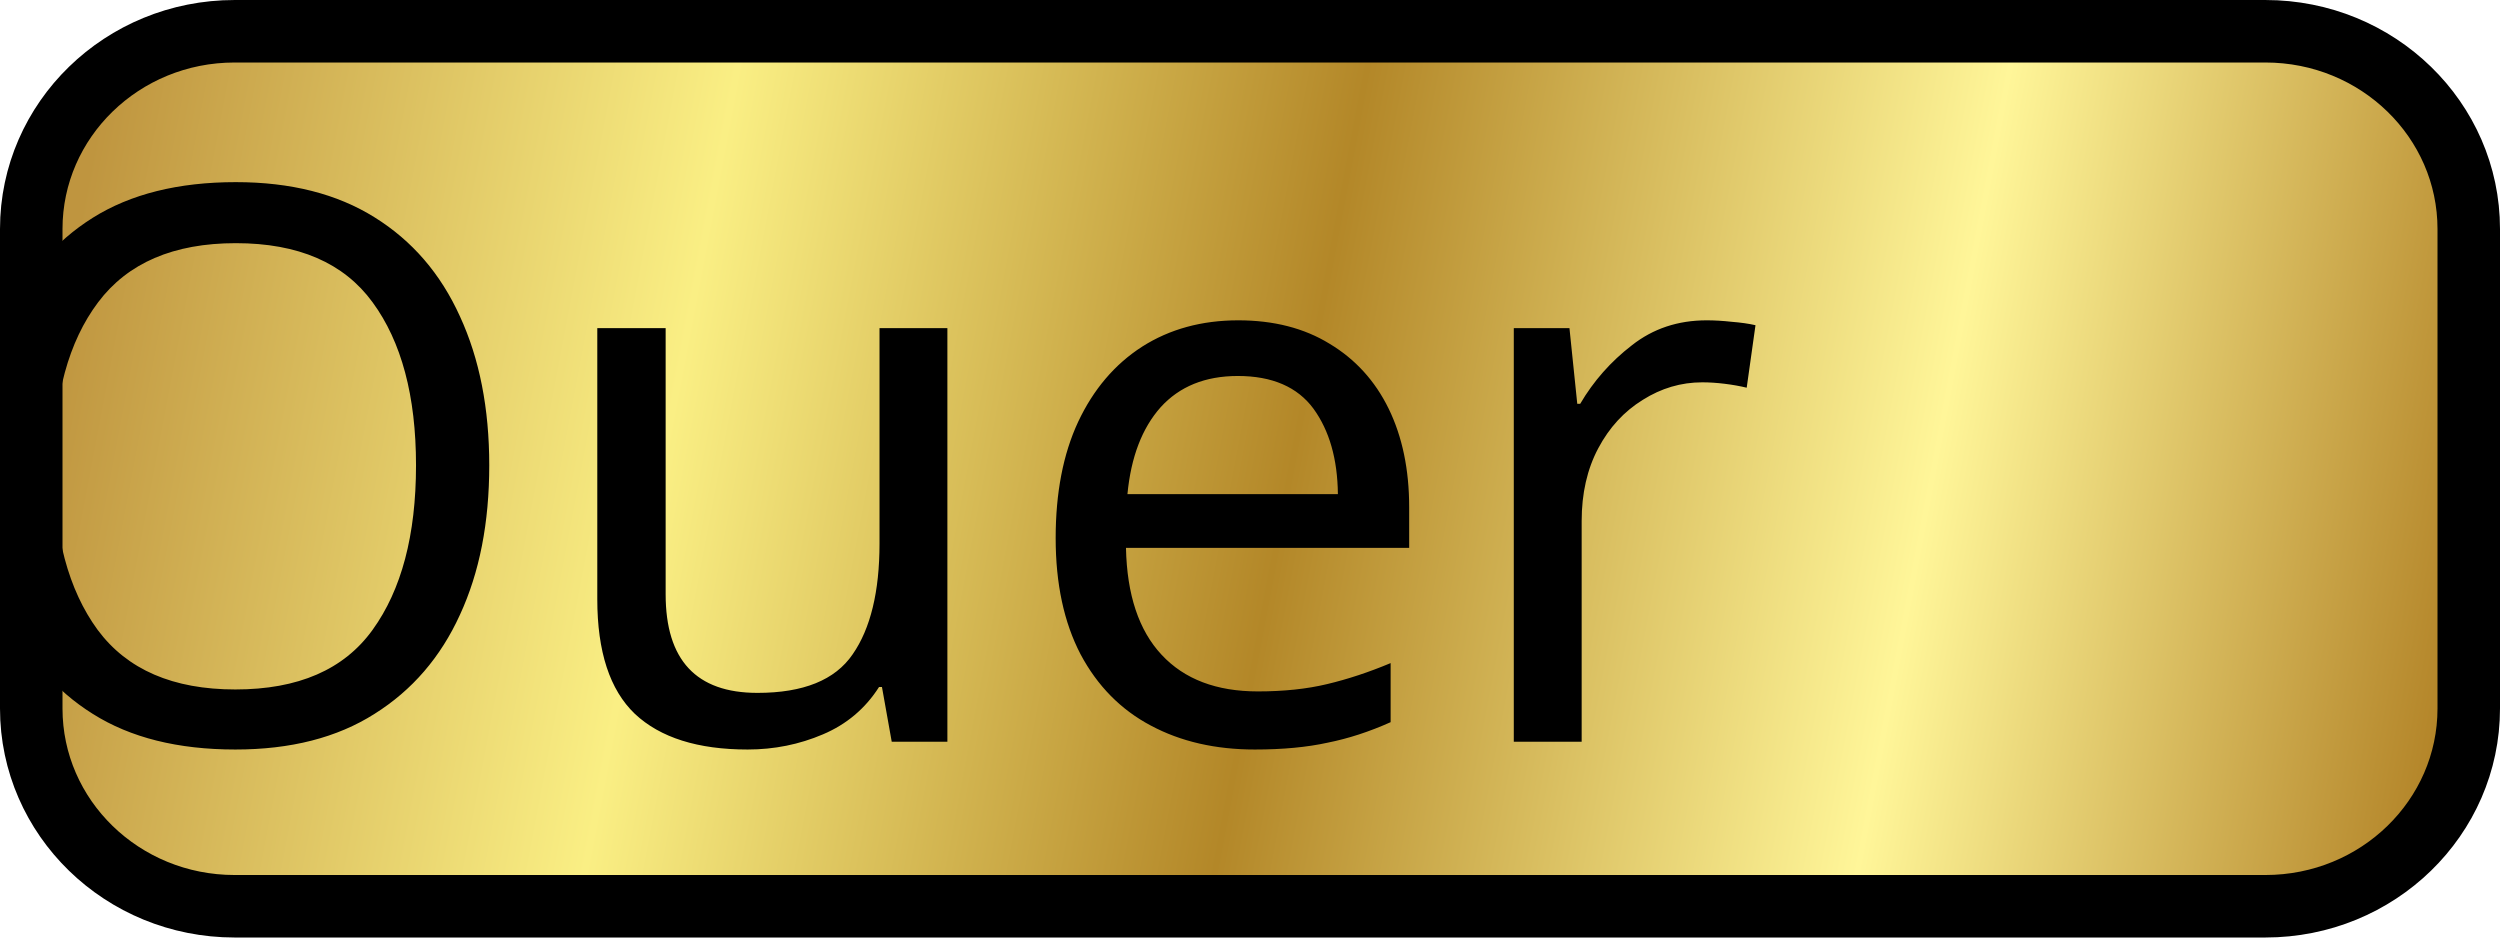
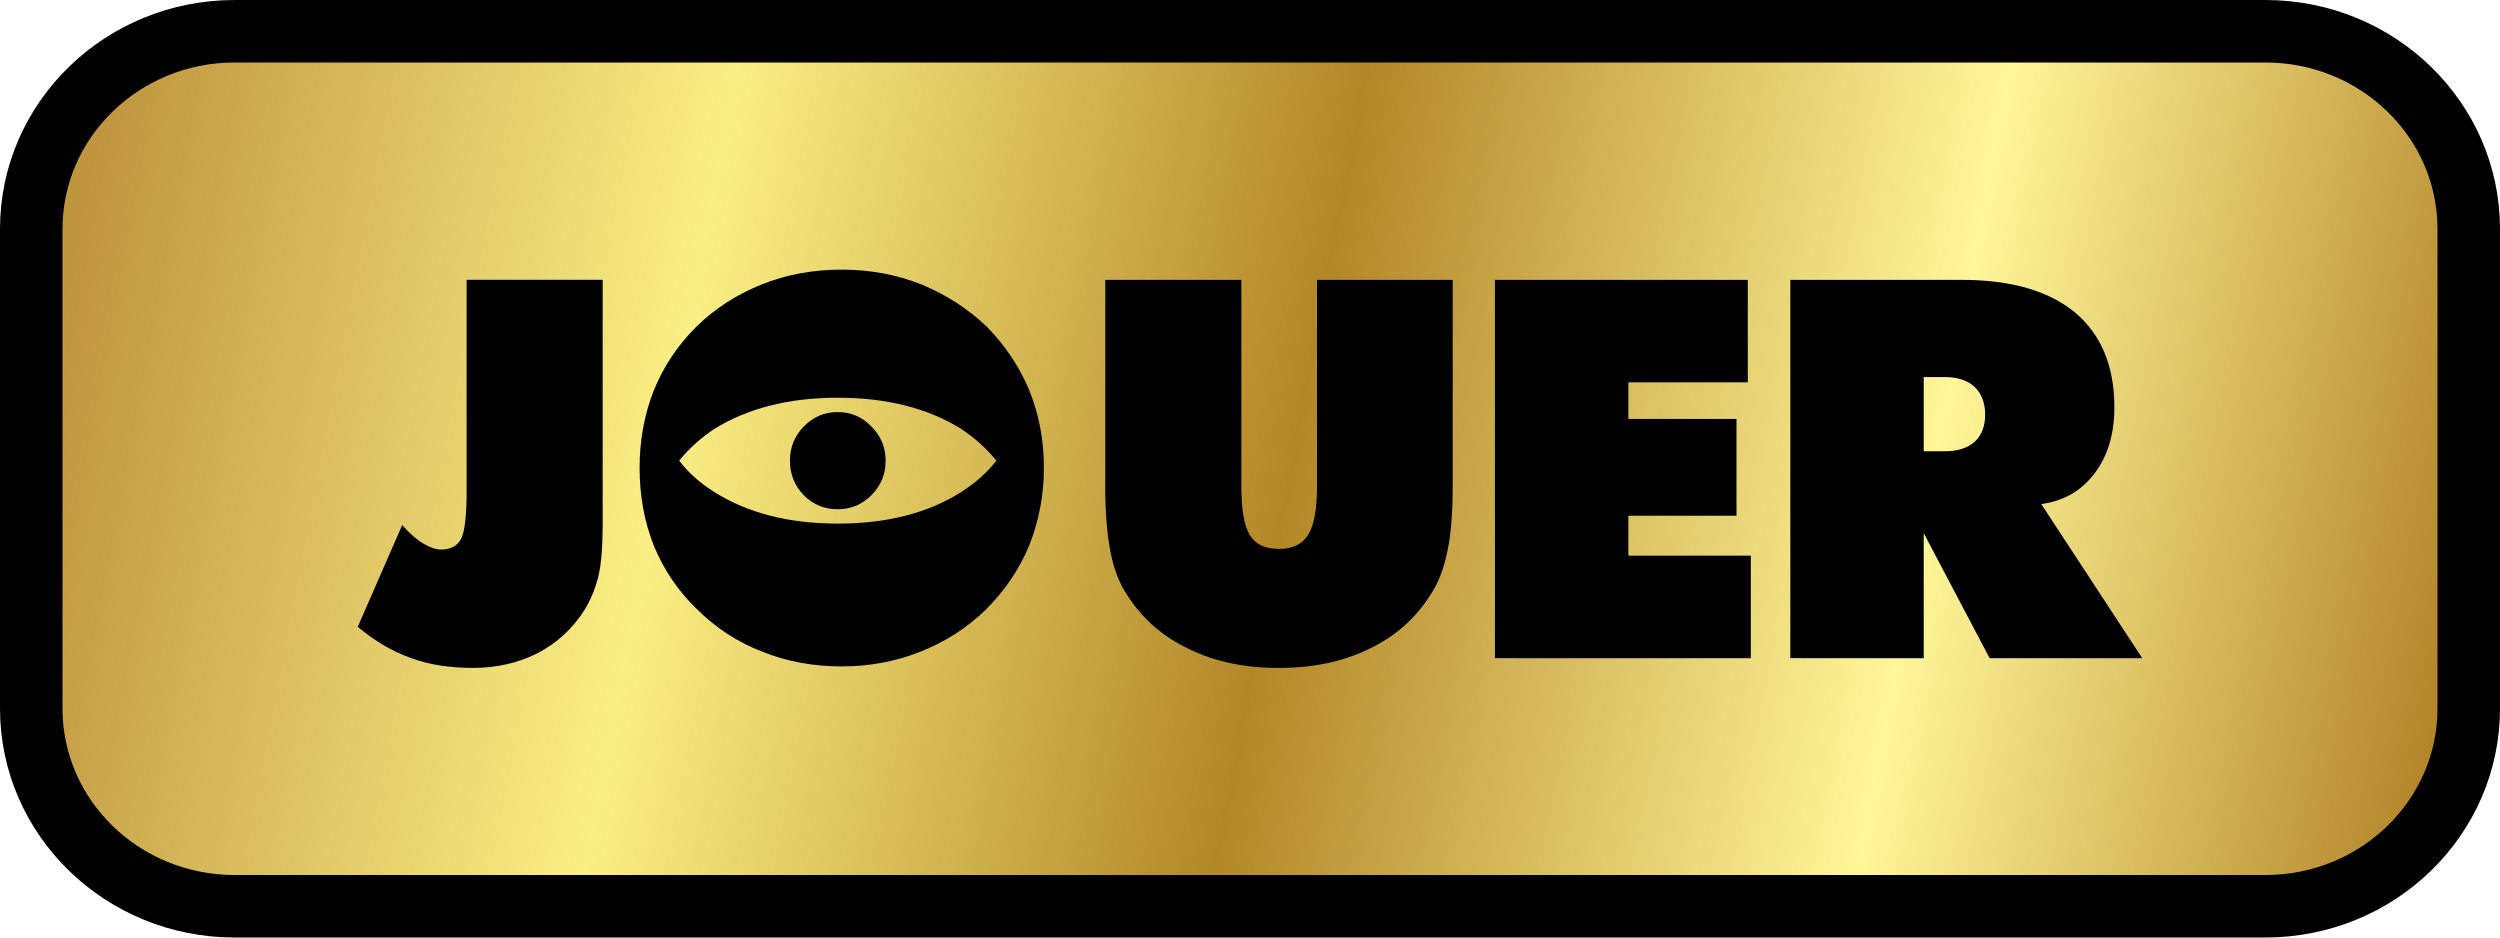
<svg xmlns="http://www.w3.org/2000/svg" xmlns:xlink="http://www.w3.org/1999/xlink" width="80mm" height="30mm" viewBox="0 0 80 30" version="1.1" id="svg1">
  <defs id="defs1">
    <linearGradient id="linearGradient3638">
      <stop style="stop-color:#bf953f;stop-opacity:1;" offset="0" id="stop3634" />
      <stop style="stop-color:#faef84;stop-opacity:1;" offset="0.25" id="stop3642" />
      <stop style="stop-color:#b38728;stop-opacity:1;" offset="0.5" id="stop3644" />
      <stop style="stop-color:#fff699;stop-opacity:1;" offset="0.755" id="stop8004" />
      <stop style="stop-color:#ab781c;stop-opacity:1;" offset="1" id="stop3636" />
    </linearGradient>
    <linearGradient xlink:href="#linearGradient3638" id="linearGradient2" x1="22.145" y1="86.48" x2="82.082" y2="97.543" gradientUnits="userSpaceOnUse" gradientTransform="matrix(1.301366,0,0,1.265536,-17.73673,33.09888)" />
  </defs>
  <g id="layer1" transform="translate(-10.08201,-127.5427)">
    <rect style="fill:url(#linearGradient2);stroke:#000000;stroke-width:2;stroke-opacity:1" id="rect1" width="78" height="28" x="11.082" y="128.543" rx="6.507" ry="6.328" />
-     <text xml:space="preserve" style="font-style:normal;font-variant:normal;font-weight:normal;font-stretch:normal;font-size:24.694px;line-height:125%;font-family:'Monster AG';-inkscape-font-specification:'Monster AG';text-align:center;text-anchor:middle;fill:#000000;fill-opacity:1;stroke:none;stroke-width:2;stroke-dasharray:none;stroke-opacity:1" x="49.973" y="151.279" id="text1">
-       <tspan id="tspan1" style="font-style:normal;font-variant:normal;font-weight:normal;font-stretch:normal;font-family:'Monster AG';-inkscape-font-specification:'Monster AG';fill:#000000;fill-opacity:1;stroke:none;stroke-width:2" x="49.973" y="151.279">JOuer</tspan>
-     </text>
+     <path d="m 25.014,143.188 v -6.692 h 4.353 v 7.874 q 0,1.001 -0.133,1.604 -0.157,0.615 -0.446,1.085 -0.567,0.892 -1.483,1.375 -0.941,0.482 -2.086,0.482 -1.133,0 -1.977,-0.314 -0.892,-0.314 -1.712,-1.001 l 1.423,-3.256 q 0.35,0.398 0.675,0.591 0.326,0.193 0.567,0.193 0.47,0 0.651,-0.362 0.169,-0.35 0.169,-1.58 z m 16.953,-0.904 q -0.47,-0.579 -1.121,-1.013 -1.604,-1.001 -3.955,-1.001 -2.339,0 -3.955,1.001 -0.651,0.434 -1.121,1.013 0.446,0.579 1.121,1.001 1.604,1.013 3.955,1.013 2.363,0 3.955,-1.013 0.663,-0.422 1.121,-1.001 z m -5.076,-1.555 q 0.627,0 1.073,0.458 0.458,0.458 0.458,1.097 0,0.651 -0.458,1.109 -0.446,0.446 -1.073,0.446 -0.639,0 -1.085,-0.446 -0.446,-0.458 -0.446,-1.109 0,-0.639 0.446,-1.097 0.446,-0.458 1.085,-0.458 z m 6.596,1.785 q 0,1.29 -0.47,2.484 -0.47,1.133 -1.387,2.05 -0.904,0.88 -2.098,1.35 -1.182,0.47 -2.52,0.47 -1.363,0 -2.532,-0.47 -1.194,-0.458 -2.11,-1.375 -0.892,-0.868 -1.363,-2.014 -0.458,-1.145 -0.458,-2.496 0,-1.326 0.458,-2.484 0.458,-1.133 1.363,-2.038 0.892,-0.868 2.098,-1.35 1.17,-0.47 2.544,-0.47 1.363,0 2.544,0.47 1.182,0.482 2.098,1.35 0.88,0.892 1.363,2.038 0.47,1.158 0.47,2.484 z m 1.965,0.543 v -6.559 h 4.353 v 6.596 q 0,1.145 0.277,1.58 0.265,0.434 0.928,0.434 0.651,0 0.928,-0.446 0.289,-0.446 0.289,-1.568 v -6.596 h 4.341 v 6.559 q 0,1.35 -0.169,2.122 -0.169,0.844 -0.543,1.399 -0.723,1.145 -1.977,1.736 -1.242,0.603 -2.87,0.603 -1.652,0 -2.87,-0.603 -1.266,-0.591 -1.99,-1.736 -0.374,-0.555 -0.531,-1.375 -0.169,-0.856 -0.169,-2.146 z m 12.468,5.547 v -12.106 h 8.091 v 3.28 h -3.822 v 1.17 h 3.461 v 3.099 h -3.461 v 1.278 h 3.919 v 3.28 z m 9.453,0 v -12.106 h 5.474 q 2.375,0 3.641,1.049 1.254,1.061 1.254,3.027 0,1.29 -0.639,2.122 -0.627,0.832 -1.7,0.977 l 3.231,4.932 h -4.883 l -2.11,-4.003 v 4.003 z m 4.268,-8.995 v 2.375 h 0.675 q 0.603,0 0.953,-0.301 0.338,-0.314 0.338,-0.868 0,-0.567 -0.338,-0.892 -0.338,-0.314 -0.953,-0.314 z" id="text1" style="font-size:24.694px;line-height:125%;font-family:'Monster AG';-inkscape-font-specification:'Monster AG';text-align:center;text-anchor:middle;stroke-width:2" aria-label="JOuer" />
  </g>
</svg>
